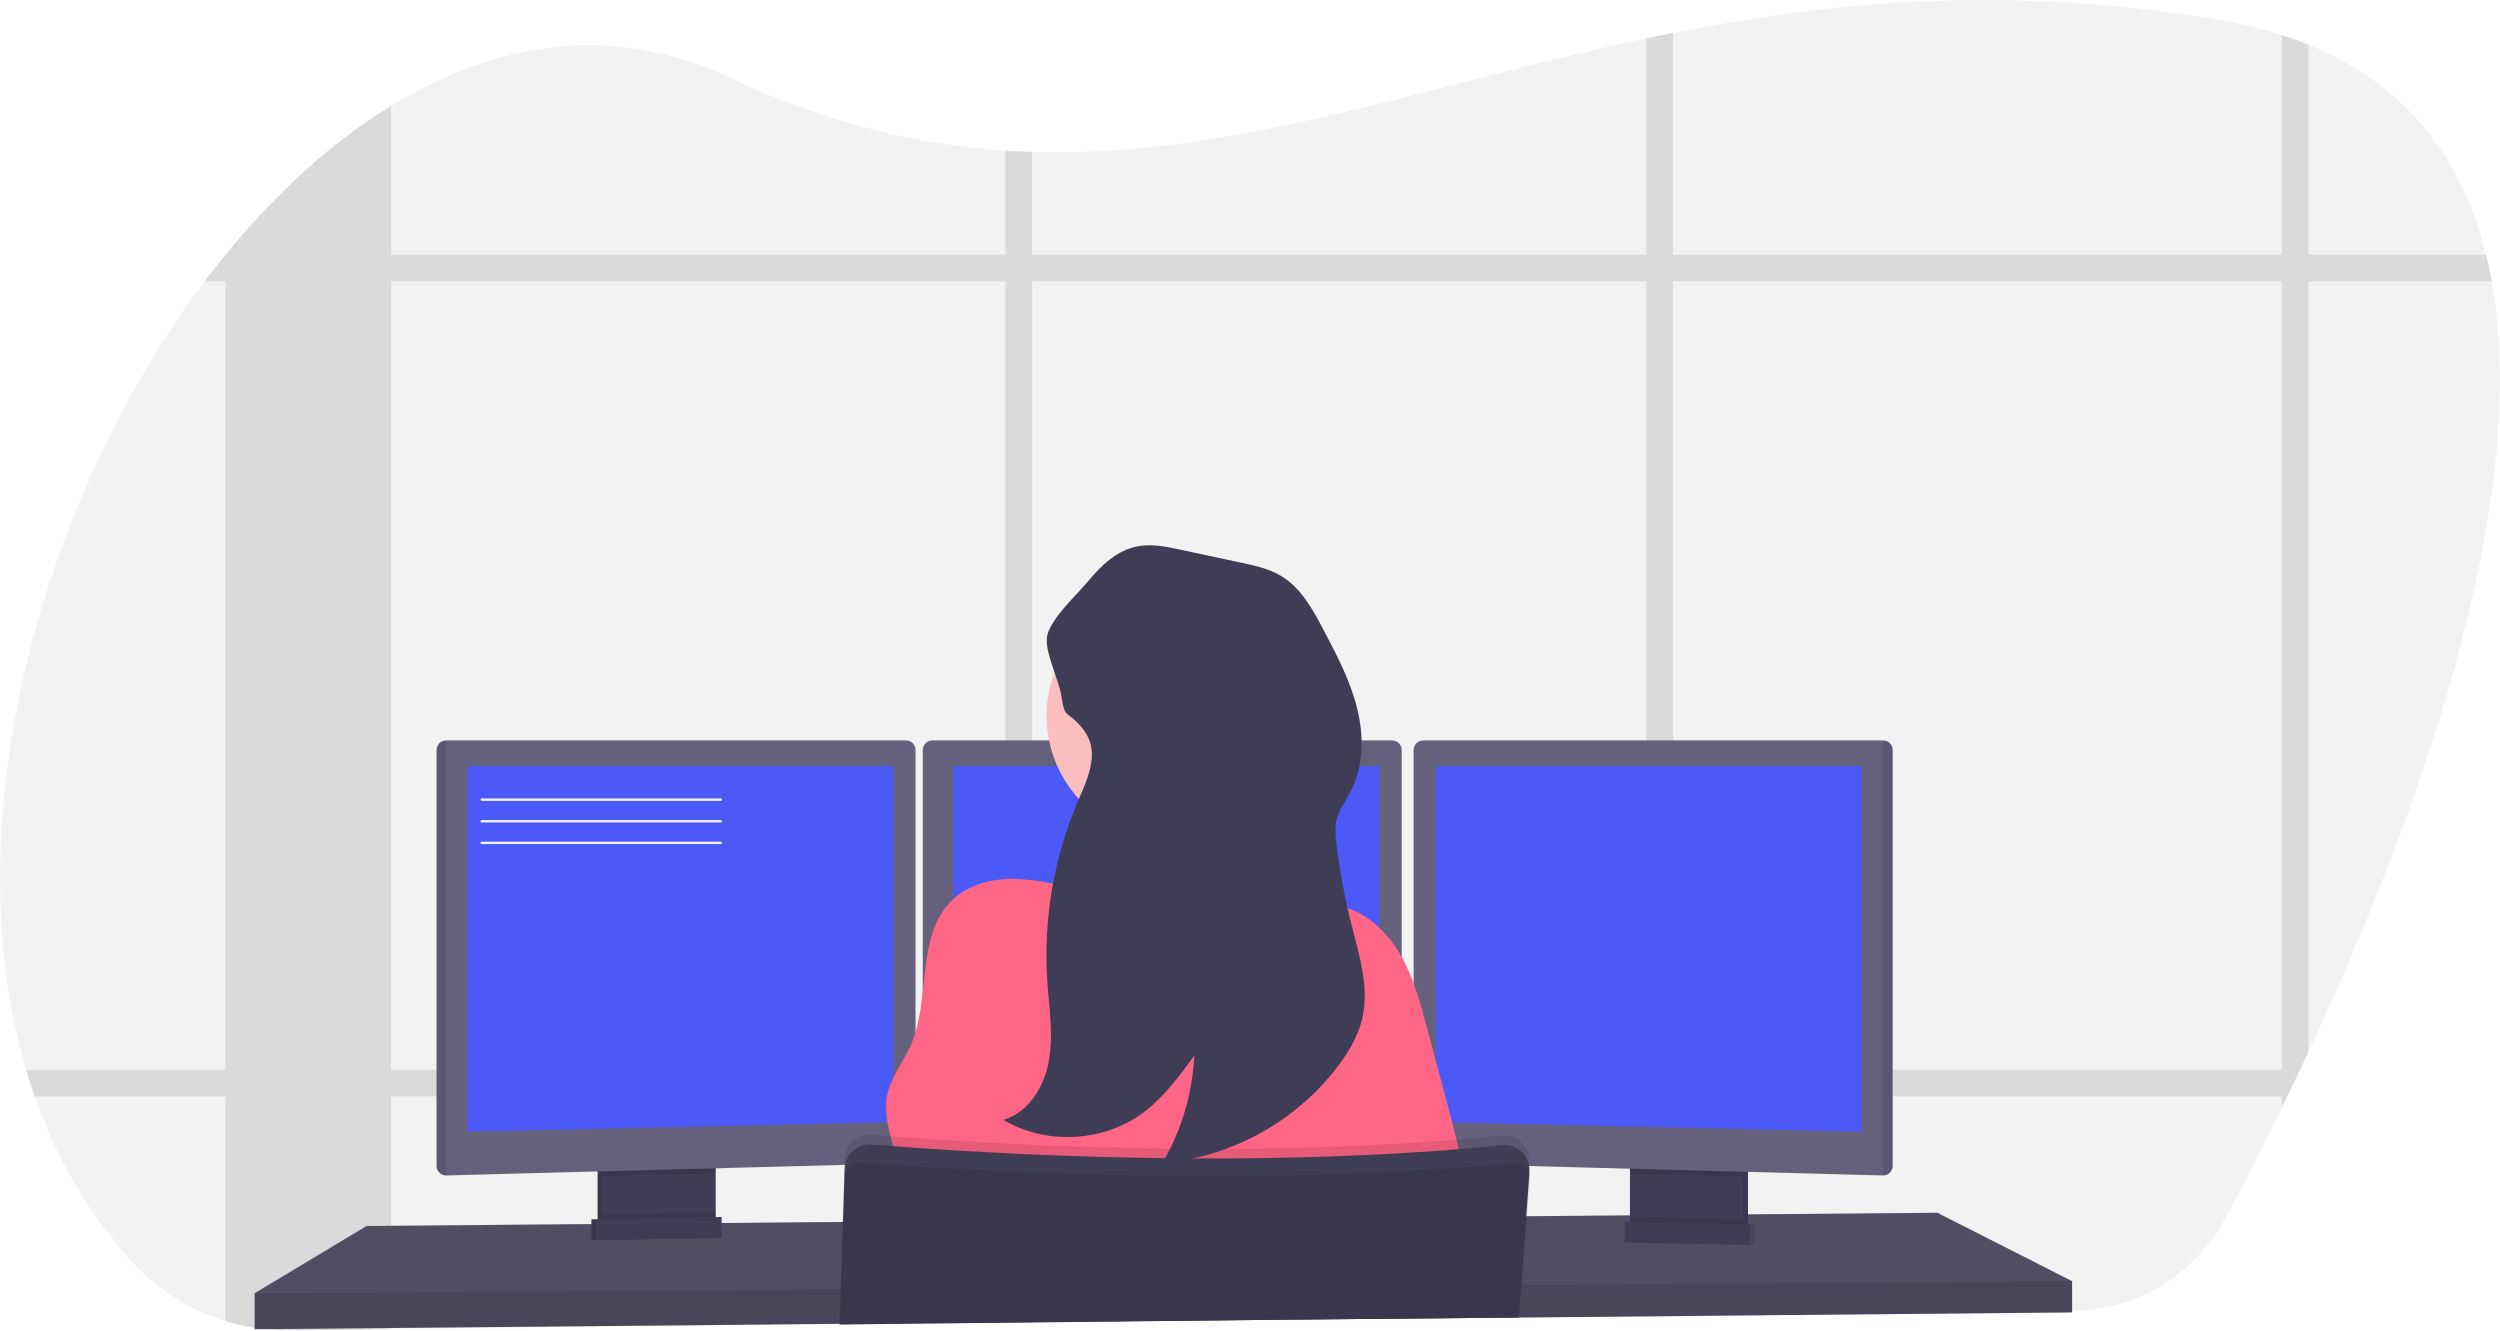
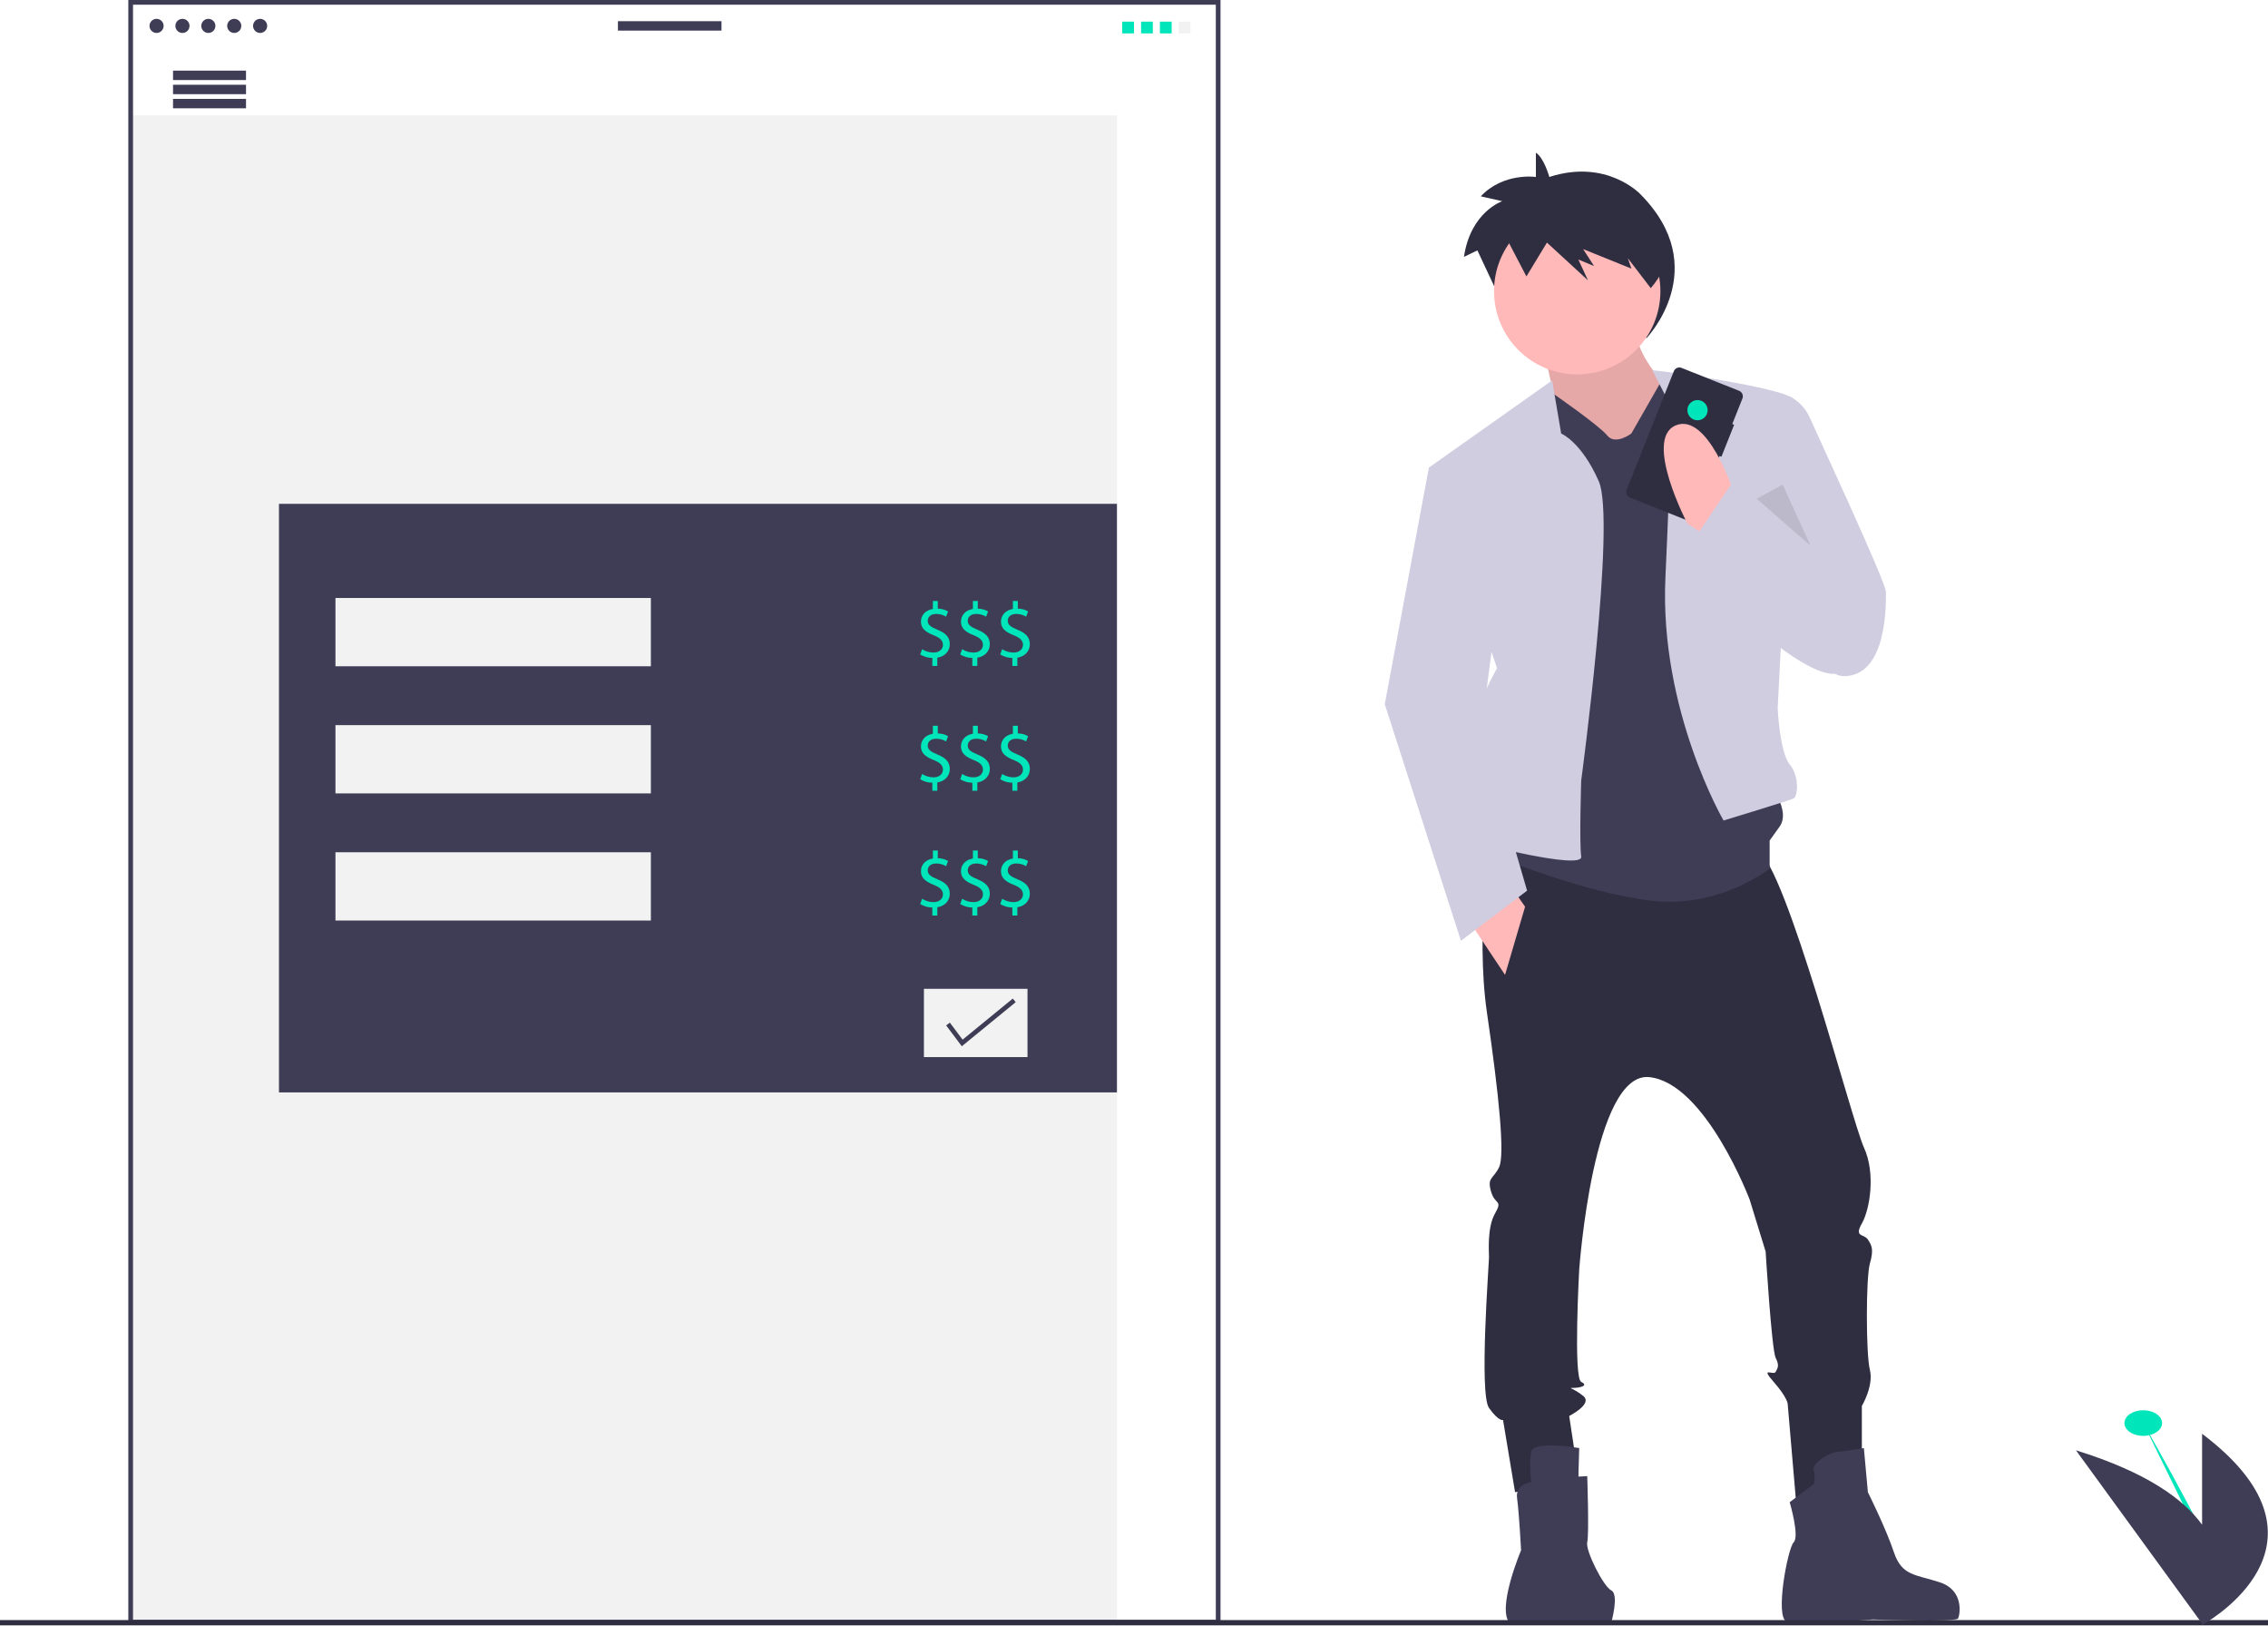
- <svg xmlns="http://www.w3.org/2000/svg" id="e6d15d18-a685-4480-ac2b-bd578043a679" data-name="Layer 1" width="1041.32" height="554.17" viewBox="0 0 1041.32 554.17">
-   <path d="M1040.82,611.12q-1.74,3.75-3.47,7.4-2.7,5.67-5.33,11.12c-.78,1.61-1.56,3.19-2.32,4.77-8.6,17.57-16.63,33.11-23.45,45.89A73.21,73.21,0,0,1,942.44,719l-151.65,1.65h-1.6l-13,.14-11.12.12-34.1.37-1.38,0-17.36.19h-.53l-107,1.16-95.51,1-11.11.12-69,.75H429l-44.75.48h-.48l-141.5,1.53-42.33.46a88,88,0,0,1-10.79-.54h0c-1.22-.14-2.44-.3-3.65-.49a87.38,87.38,0,0,1-51.29-27.54C116,678.37,102.75,655,93.85,629.64q-1.93-5.49-3.6-11.12C59.44,514.37,97,380,164.6,290.08q4.25-5.64,8.64-11l.07-.08c20.79-25.52,44.1-46.84,68.93-62,44-26.91,92.75-34.49,140.7-11.9,40.57,19.12,78.45,28.11,115.17,30.55,3.71.24,7.42.42,11.11.53,84.23,2.65,163.17-27.7,255.87-47.29,3.69-.78,7.39-1.55,11.12-2.28,66.13-13.16,139.49-20.1,226.73-5.51a189.09,189.09,0,0,1,26.76,6.4q5.77,1.86,11.12,4c41.64,16.94,64.35,48.24,74,87.46q1.37,5.46,2.37,11.11C1134.3,384.41,1084.19,518.23,1040.82,611.12Z" transform="translate(-79.34 -172.91)" fill="#f2f2f2" />
-   <path d="M576.36,618.52a95.22,95.22,0,0,1-1.87,11.12h93.7V618.52Zm-78.25,62.81,11.11-.09V653.77c-3.81-.17-7.52-.34-11.11-.52ZM265.19,618.52v11.12h198.5V618.52ZM1114.87,279h-74V191.51q-5.35-2.17-11.12-4V279H776.21V186.58c-3.73.73-7.43,1.5-11.12,2.28V279H509.22V236.15c-3.69-.11-7.4-.29-11.11-.53V279H242.24V217c-24.83,15.16-48.14,36.48-68.93,62h-.07v.08q-4.4,5.4-8.64,11h8.64V618.52h-83q1.66,5.63,3.6,11.12h79.39v93.62a87,87,0,0,0,12.2,2.79c1.21.19,2.43.35,3.65.49h0a88,88,0,0,0,10.79.54l42.33-.46v-97H498.11v94.21l11.11-.12V629.64H765.09V721l11.12-.12V629.64H1029.7v4.77c.76-1.58,1.54-3.16,2.32-4.77q2.63-5.45,5.33-11.12,1.73-3.64,3.47-7.4v-321h76.42Q1116.23,284.43,1114.87,279ZM242.24,618.52V290.08H498.11V618.52Zm267,0V290.08H765.09V618.52Zm520.48,0H776.21V290.08H1029.7Z" transform="translate(-79.34 -172.91)" opacity="0.1" />
-   <polygon points="863.09 533.65 863.09 546.65 711.17 548.05 709.55 548.08 651.81 548.61 650.43 548.63 632.88 548.78 632.36 548.78 525.38 549.77 349.77 551.4 349.62 551.4 304.97 551.82 304.49 551.83 106.09 553.65 106.09 538.65 152.74 510.65 246.34 509.87 248.34 509.86 249 509.85 251 509.82 295.94 509.45 297.95 509.44 298.59 509.43 300.59 509.42 315 509.3 315.38 509.29 350.93 508.99 351.22 508.99 628.62 506.65 635.41 506.6 636.09 506.6 641.27 506.55 678.92 506.24 680.92 506.21 682.77 506.19 683.73 506.19 695.44 506.1 697.76 506.07 700.87 506.05 710.62 505.96 726.09 505.83 728.09 505.81 731.57 505.79 732.22 505.79 806.93 505.15 863.09 533.65" fill="#65617d" />
-   <polygon points="863.09 533.65 863.09 546.65 711.17 548.05 709.55 548.08 651.81 548.61 650.43 548.63 632.88 548.78 632.36 548.78 525.38 549.77 349.77 551.4 349.62 551.4 304.97 551.82 304.49 551.83 106.09 553.65 106.09 538.65 152.74 510.65 246.34 509.87 248.34 509.86 249 509.85 251 509.82 295.94 509.45 297.95 509.44 298.59 509.43 300.59 509.42 315 509.3 315.38 509.29 350.93 508.99 351.22 508.99 628.62 506.65 635.41 506.6 636.09 506.6 641.27 506.55 678.92 506.24 680.92 506.21 682.77 506.19 683.73 506.19 695.44 506.1 697.76 506.07 700.87 506.05 710.62 505.96 726.09 505.83 728.09 505.81 731.57 505.79 732.22 505.79 806.93 505.15 863.09 533.65" opacity="0.2" />
-   <path d="M375.44,656.57v24.49a6.13,6.13,0,0,1-3.5,5.54,6,6,0,0,1-2.5.6l-34.9.74a6,6,0,0,1-2.7-.57,6.12,6.12,0,0,1-3.57-5.57V656.57Z" transform="translate(-79.34 -172.91)" fill="#3f3d56" />
-   <path d="M375.44,656.57v24.49a6.13,6.13,0,0,1-3.5,5.54,6,6,0,0,1-2.5.6l-34.9.74a6,6,0,0,1-2.7-.57,6.12,6.12,0,0,1-3.57-5.57V656.57Z" transform="translate(-79.34 -172.91)" opacity="0.1" />
-   <path d="M377.44,656.57v24.49a6.13,6.13,0,0,1-3.5,5.54,6,6,0,0,1-2.5.6l-34.9.74a6,6,0,0,1-2.7-.57,6.12,6.12,0,0,1-3.57-5.57V656.57Z" transform="translate(-79.34 -172.91)" fill="#3f3d56" />
-   <rect x="680.92" y="483.65" width="47.17" height="31.5" fill="#3f3d56" />
-   <rect x="680.92" y="483.65" width="47.17" height="31.5" opacity="0.1" />
-   <rect x="678.92" y="483.65" width="47.17" height="31.5" fill="#3f3d56" />
-   <polygon points="298.09 483.65 298.09 488.62 250.92 489.88 250.92 483.65 298.09 483.65" opacity="0.1" />
-   <path d="M460.69,485.27v168.2a4,4,0,0,1-3.85,3.95l-191.65,5.1h-.05a4,4,0,0,1-3.95-3.95V485.27a4,4,0,0,1,3.95-3.95h191.6A4,4,0,0,1,460.69,485.27Z" transform="translate(-79.34 -172.91)" fill="#65617d" />
-   <path d="M265.19,481.32v181.2h-.05a4,4,0,0,1-3.95-3.95V485.27a4,4,0,0,1,3.95-3.95Z" transform="translate(-79.34 -172.91)" opacity="0.1" />
-   <polygon points="194.59 319.15 372.09 319.15 372.09 467.4 194.59 471.4 194.59 319.15" fill="#4b59f7" />
-   <polygon points="726.09 483.65 726.09 490.06 678.92 488.8 678.92 483.65 726.09 483.65" opacity="0.1" />
-   <path d="M867.69,485.27v173.3a4,4,0,0,1-4,3.95h0L672,657.42a4,4,0,0,1-3.85-3.95V485.27a4,4,0,0,1,3.95-3.95h191.6A4,4,0,0,1,867.69,485.27Z" transform="translate(-79.34 -172.91)" fill="#65617d" />
-   <path d="M867.69,485.27v173.3a4,4,0,0,1-4,3.95h0V481.32h0A4,4,0,0,1,867.69,485.27Z" transform="translate(-79.34 -172.91)" opacity="0.1" />
-   <polygon points="775.59 319.15 598.09 319.15 598.09 467.4 775.59 471.4 775.59 319.15" fill="#4b59f7" />
-   <path d="M663.19,485.27v168.2a4,4,0,0,1-3.85,3.95l-191.65,5.1h0a4,4,0,0,1-4-3.95V485.27a4,4,0,0,1,3.95-3.95h191.6A4,4,0,0,1,663.19,485.27Z" transform="translate(-79.34 -172.91)" fill="#65617d" />
-   <polygon points="397.09 319.15 574.59 319.15 574.59 467.4 397.09 471.4 397.09 319.15" fill="#4b59f7" />
-   <polygon points="863.09 533.65 863.09 546.65 711.17 548.05 709.55 548.08 651.81 548.61 650.43 548.63 632.88 548.78 632.36 548.78 525.38 549.77 349.77 551.4 349.62 551.4 304.97 551.82 304.49 551.83 106.09 553.65 106.09 538.65 308.6 537.32 309.08 537.32 350.07 537.04 350.26 537.04 633.34 535.17 633.63 535.17 633.8 535.16 634.27 535.16 639.06 535.13 640.52 535.13 715.01 534.63 719.41 534.61 720.39 534.6 863.09 533.65" opacity="0.1" />
-   <circle cx="487.26" cy="298.15" r="51.33" fill="#fbbebe" />
-   <path d="M617.94,550.07s-99.5,12-90,0c3.44-4.34,4.39-17.2,4.2-31.85-.06-4.45-.22-9.06-.45-13.65-1.1-22-3.75-43.5-3.75-43.5s87-41,77-8.5c-4,13.13-2.69,31.57.35,48.88.89,5.05,1.92,10,3,14.7A344.67,344.67,0,0,0,617.94,550.07Z" transform="translate(-79.34 -172.91)" fill="#fbbebe" />
-   <path d="M585.47,546c11.51-2.13,23.7-6,34.53-1.54,2.85,1.17,5.47,2.88,8.39,3.86s6.12,1.22,9.16,1.91c10.68,2.42,19.34,10.55,24.9,20s8.44,20.14,11.26,30.72l6.9,25.83c6,22.45,12,45.09,13.39,68.3a2437.62,2437.62,0,0,1-250.84,1.43c5.44-10.34,11-21.31,10.54-33s-7.19-23.22-4.76-34.74c1.55-7.34,6.57-13.39,9.64-20.22,8.75-19.52,1.94-45.79,17.32-60.65,6.92-6.68,17-9.21,26.63-8.89,12.28.41,24.85,4.24,37,6.11C555.09,547.48,569.79,548.88,585.47,546Z" transform="translate(-79.34 -172.91)" fill="#ff6584" />
-   <path d="M716.37,657.17l-.1,1.43v.1l-.17,2.3-1.33,18.51-1.61,22.3-.46,6.28-1,13.44v.17l-107,1L429.11,724.6l0,.84h-.14l0-.84v-.28l.45-14.36.86-28.06.74-23.79.07-2.37a10.53,10.53,0,0,1,11.42-10.17c4.72.4,10.85.89,18.18,1.41l3,.22c42.33,2.94,120.56,6.74,199.5,2,1.66-.09,3.33-.19,5-.31,12.24-.77,24.47-1.76,36.58-3a10.53,10.53,0,0,1,11.6,11.23Z" transform="translate(-79.34 -172.91)" opacity="0.1" />
-   <path d="M429.08,725.44l0-.84,175.62-1.91,107-1H712v-.17l1-13.44.43-6,1.64-22.61,1.29-17.9,0-.44a10.62,10.62,0,0,0-.11-2.47.3.3,0,0,0,0-.1,10.39,10.39,0,0,0-2-4.64,10.54,10.54,0,0,0-9.42-4c-12.11,1.24-24.34,2.23-36.58,3-1.67.12-3.34.22-5,.31-78.94,4.69-157.17.89-199.5-2l-3-.22c-7.33-.52-13.46-1-18.18-1.41a10.54,10.54,0,0,0-11.24,8.53,11,11,0,0,0-.18,1.64l-.68,22.16L429.54,710l-.44,14.36v.28l0,.84Z" transform="translate(-79.34 -172.91)" fill="#3f3d56" />
-   <path d="M716.67,664.18l-1.23,15.33-1.83,22.85-.46,5.72-1,12.81-.06.64v.17h0l-.15,1.48.11-1.48h-.29l-107,1L429.11,724.6v-.28l.49-14.36,1-28.06.64-18.65A6.36,6.36,0,0,1,434.3,658a6.25,6.25,0,0,1,3.78-.9c2.1.17,4.68.37,7.69.59,4.89.36,10.92.78,17.94,1.22,13,.82,29.31,1.7,48,2.42,52,2,122.2,2.67,188.88-3.17,3-.26,6.1-.55,9.13-.84a6.26,6.26,0,0,1,3.48.66,5.16,5.16,0,0,1,.86.54,6.14,6.14,0,0,1,2,2.46,3.56,3.56,0,0,1,.25.61A6.28,6.28,0,0,1,716.67,664.18Z" transform="translate(-79.34 -172.91)" opacity="0.1" />
-   <path d="M377.44,677.87v3.19a6.13,6.13,0,0,1-3.5,5.54l-40.1.77a6.12,6.12,0,0,1-3.57-5.57v-3Z" transform="translate(-79.34 -172.91)" opacity="0.1" />
-   <polygon points="298.59 515.57 246.34 516.57 246.34 507.9 298.59 506.9 298.59 515.57" fill="#3f3d56" />
-   <polygon points="298.59 515.57 246.34 516.57 246.34 507.9 298.59 506.9 298.59 515.57" opacity="0.1" />
-   <polygon points="300.59 515.57 248.34 516.57 248.34 507.9 300.59 506.9 300.59 515.57" fill="#3f3d56" />
-   <path d="M758.56,679.87v3.19a6.13,6.13,0,0,0,3.5,5.54l40.1.77a6.12,6.12,0,0,0,3.57-5.57v-3Z" transform="translate(-79.34 -172.91)" opacity="0.1" />
-   <polygon points="678.72 517.57 730.97 518.57 730.97 509.9 678.72 508.9 678.72 517.57" opacity="0.1" />
-   <polygon points="676.72 517.57 728.97 518.57 728.97 509.9 676.72 508.9 676.72 517.57" fill="#3f3d56" />
-   <path d="M534.13,486.79c.08,7-3.16,13.6-5.91,20.07a163.49,163.49,0,0,0-12.66,74.71c.73,11,2.58,22,.73,32.9s-8.43,21.77-19,24.9c17.53,10.45,41.26,9.35,57.76-2.66,8.79-6.4,15.34-15.33,21.75-24.11a97.86,97.86,0,0,1-13.31,44.75A103.43,103.43,0,0,0,637,616.53c4.31-5.81,8.06-12.19,9.72-19.23,3.09-13-1.22-26.51-4.51-39.5a266.06,266.06,0,0,1-6.17-33c-.43-3.56-.78-7.22.1-10.7,1-4.07,3.67-7.51,5.64-11.22,5.6-10.54,5.73-23.3,2.86-34.88s-8.49-22.26-14.06-32.81c-4.46-8.46-9.3-17.31-17.46-22.28-5.1-3.1-11-4.39-16.88-5.64l-25.37-5.43c-5.55-1.19-11.26-2.38-16.87-1.51-9.47,1.48-16.14,8.32-22,15.34-4.59,5.46-15.81,15.71-16.6,22.86-.72,6.59,5.1,17.63,6.09,24.58,1.3,9,2.22,6,7.3,11.52C532,478.05,534.07,482,534.13,486.79Z" transform="translate(-79.34 -172.91)" fill="#3f3d56" />
-   <path d="M379.6,506.5H280a.5.5,0,0,1,0-1h99.6a.5.5,0,0,1,0,1Z" transform="translate(-79.34 -172.91)" fill="#f2f2f2" />
-   <path d="M379.6,515.5H280a.5.5,0,0,1,0-1h99.6a.5.5,0,0,1,0,1Z" transform="translate(-79.34 -172.91)" fill="#f2f2f2" />
-   <path d="M379.6,524.5H280a.5.5,0,0,1,0-1h99.6a.5.5,0,0,1,0,1Z" transform="translate(-79.34 -172.91)" fill="#f2f2f2" />
+ <svg xmlns="http://www.w3.org/2000/svg" id="e8fc31ac-0dc8-416f-9088-07cba22854d5" data-name="Layer 1" width="963.51" height="690.372" viewBox="0 0 963.51 690.372">
+   <ellipse cx="910.51" cy="604.445" rx="8" ry="5.445" fill="#00e5b9" />
+   <path d="M1028.755,709.26s38,66.025,37,75.555" transform="translate(-118.2452 -104.8141)" fill="#00e5b9" />
+   <rect x="55.51" y="49" width="419" height="640" fill="#f2f2f2" />
+   <path d="M636.755,794.814h-464v-690h464Zm-462-2h460v-686h-460Z" transform="translate(-118.2452 -104.8141)" fill="#3f3d56" />
+   <path d="M776.447,179.983s-2.285-8.226-5.713-10.282v10.282s-13.71-2.056-23.422,8.226l9.14,2.056s-13.425,4.456-16.281,23.649l5.713-2.742L761.308,244.076l9.712-17.823,19.423,19.879-4.57-10.968L793.299,238.592l-5.141-8.911,22.851,10.282-1.714-5.484,8.373,14.029s28.76-29.795-2.66-61.328C815.007,187.18,800.725,172.1,776.447,179.983Z" transform="translate(-118.2452 -104.8141)" fill="#2f2e41" />
+   <path d="M773.81,253.192s8.516,32.361,5.961,36.619,24.697,27.251,24.697,27.251l26.4-5.11,1.703-36.619s-23.845-20.439-18.735-35.768Z" transform="translate(-118.2452 -104.8141)" fill="#ffb9b9" />
+   <path d="M773.81,253.192s8.516,32.361,5.961,36.619,24.697,27.251,24.697,27.251l26.4-5.11,1.703-36.619s-23.845-20.439-18.735-35.768Z" transform="translate(-118.2452 -104.8141)" opacity="0.1" />
+   <path d="M751.668,457.578s-6.813,42.58-1.703,77.496,7.664,60.464,5.11,65.574-5.11,4.258-3.406,10.219,5.11,3.406,1.703,9.368-2.555,16.181-2.555,18.735-4.258,57.909,0,63.871,5.961,5.11,5.961,5.11l5.11,30.658,27.251-4.258-4.258-28.103s10.219-5.11,5.961-8.516-6.813-3.406-4.258-3.406,6.813-.852,3.406-2.555-.852-47.69-.852-47.69,5.961-84.309,29.806-81.754,42.58,51.948,42.58,51.948l6.813,22.142s2.555,41.729,4.258,45.135.852,4.258,0,5.961-6.813-2.555-.852,4.258,5.961,9.368,5.961,9.368l3.832,44.709,27.677-17.458V701.989s5.11-8.516,3.406-15.329-1.703-39.174,0-45.135.852-7.664-.852-10.219-5.961-.852-2.555-6.813,5.961-21.29.852-32.361-33.213-120.077-45.135-126.038S751.668,457.578,751.668,457.578Z" transform="translate(-118.2452 -104.8141)" fill="#2f2e41" />
+   <path d="M789.139,719.873s-19.587-3.406-20.439,1.703,0,12.774,0,12.774-6.813.852-5.961,6.813,1.703,22.142,1.703,22.142-10.645,25.122-4.684,31.084c.06.06,11.76-.426,18.485-.426h24.522s3.406-11.923,0-13.626-11.071-17.032-10.219-20.439,0-28.103,0-28.103l-3.761.213Z" transform="translate(-118.2452 -104.8141)" fill="#3f3d56" />
+   <path d="M888.777,735.202l-10.219,7.664s4.258,14.477,1.703,17.032-8.09,31.935-2.981,33.639,36.619-.852,36.619-.852,35.342,1.277,36.193-.426,2.555-11.923-7.664-15.329-16.181-2.555-19.587-12.774-11.071-25.548-11.071-25.548l-1.703-18.735s-10.219,1.703-11.923,1.703-10.219,4.258-9.368,7.664A11.585,11.585,0,0,1,888.777,735.202Z" transform="translate(-118.2452 -104.8141)" fill="#3f3d56" />
+   <circle cx="670.042" cy="123.681" r="35.342" fill="#ffb9b9" />
+   <path d="M811.28,288.96,824.054,266.632s29.806-1.518,31.509,1.889,16.181,172.025,16.181,172.025,6.813,9.368,2.555,15.329l-4.258,5.961v11.923s-21.29,17.032-50.245,13.626-65.574-18.735-65.574-18.735l7.664-47.69-.852-140.515,17.159-8.363s19.46,13.473,22.867,17.731S811.28,288.96,811.28,288.96Z" transform="translate(-118.2452 -104.8141)" fill="#3f3d56" />
+   <path d="M781.474,288.96l-3.832-22.568-52.374,37.045,28.955,85.161s-17.884,32.361-14.477,44.284,5.11,29.806,5.11,29.806,45.987,11.923,45.135,5.961,0-32.361,0-32.361,14.889-110.287,7.444-127.104S781.474,288.96,781.474,288.96Z" transform="translate(-118.2452 -104.8141)" fill="#d0cde1" />
+   <path d="M828.312,277.889l-8.09-15.755c-.002-.494,57.481,7.457,60.038,12.348l-6.813,131.148s.852,18.735,5.11,23.845,3.406,13.626,1.703,14.477-29.806,9.368-29.806,9.368-27.251-46.838-24.697-103.045S828.312,277.889,828.312,277.889Z" transform="translate(-118.2452 -104.8141)" fill="#d0cde1" />
+   <path d="M870.041,275.334l9.019-1.92a19.073,19.073,0,0,1,8.013,8.733c2.555,5.961,32.361,69.832,32.361,74.09s.852,35.768-17.884,35.768S868.338,311.953,868.338,311.953Z" transform="translate(-118.2452 -104.8141)" fill="#d0cde1" />
+   <polygon points="624.055 391.086 639.384 414.08 647.9 385.125 641.939 376.609 624.055 391.086" fill="#ffb9b9" />
+   <polygon points="614.687 199.474 607.023 198.623 588.287 299.112 620.648 399.602 648.752 378.312 629.165 311.035 635.977 259.087 614.687 199.474" fill="#d0cde1" />
+   <path d="M825.184,218.524c-4.679-17.057-19.314-29.507-36.654-29.507-12.495,0-23.588,6.464-30.563,16.457l8.744,16.758,8.719-14.375L792.868,223.891l-4.103-8.846,6.667,2.764-4.616-7.187,20.515,8.293-1.539-4.423,9.745,12.716A38.33,38.33,0,0,0,825.184,218.524Z" transform="translate(-118.2452 -104.8141)" fill="#2f2e41" />
+   <polygon points="746.261 211.823 769.207 231.829 757.332 205.861 746.261 211.823" opacity="0.1" />
+   <path d="M854.963,285.233l-.798-.318,4.316-10.84a2.51,2.51,0,0,0-1.404-3.261L832.602,261.071a2.51,2.51,0,0,0-3.261,1.404L809.269,312.894a2.51,2.51,0,0,0,1.404,3.261l24.474,9.743a2.51,2.51,0,0,0,3.261-1.404l10.354-26.008.798.318Z" transform="translate(-118.2452 -104.8141)" fill="#2f2e41" />
+   <circle cx="721.15" cy="174.221" r="4.296" fill="#00e5b9" />
+   <path d="M854.712,313.656s-11.071-34.064-24.697-28.103,5.11,41.729,5.11,41.729l11.923,7.664Z" transform="translate(-118.2452 -104.8141)" fill="#ffb9b9" />
+   <path d="M913.473,357.088l-59.613-46.838-21.29,31.509s56.206,59.613,68.98,47.69S913.473,357.088,913.473,357.088Z" transform="translate(-118.2452 -104.8141)" fill="#d0cde1" />
+   <rect y="688.131" width="963.51" height="2.241" fill="#2f2e41" />
+   <circle cx="66.51" cy="11" r="3" fill="#3f3d56" />
+   <circle cx="77.51" cy="11" r="3" fill="#3f3d56" />
+   <circle cx="88.51" cy="11" r="3" fill="#3f3d56" />
+   <circle cx="99.51" cy="11" r="3" fill="#3f3d56" />
+   <circle cx="110.51" cy="11" r="3" fill="#3f3d56" />
+   <rect x="262.51" y="9" width="44" height="4" fill="#3f3d56" />
+   <rect x="73.51" y="30" width="31" height="4" fill="#3f3d56" />
+   <rect x="73.51" y="36" width="31" height="4" fill="#3f3d56" />
+   <rect x="73.51" y="42" width="31" height="4" fill="#3f3d56" />
+   <rect x="118.51" y="214" width="356" height="250" fill="#3f3d56" />
+   <rect x="142.51" y="254" width="134" height="29" fill="#f2f2f2" />
+   <rect x="392.51" y="420" width="44" height="29" fill="#f2f2f2" />
+   <rect x="142.51" y="308" width="134" height="29" fill="#f2f2f2" />
+   <rect x="142.51" y="362" width="134" height="29" fill="#f2f2f2" />
+   <path d="M514.325,387.674V384.279a9.788,9.788,0,0,1-5.144-1.479l.807-2.252a8.964,8.964,0,0,0,4.841,1.445c2.387,0,4.001-1.378,4.001-3.294,0-1.849-1.311-2.992-3.799-4.001-3.429-1.345-5.547-2.891-5.547-5.816,0-2.79,1.983-4.908,5.076-5.413v-3.395h2.084v3.261a8.967,8.967,0,0,1,4.37,1.177l-.841,2.219a8.125,8.125,0,0,0-4.236-1.143c-2.589,0-3.564,1.546-3.564,2.891,0,1.748,1.244,2.622,4.169,3.833,3.463,1.412,5.211,3.16,5.211,6.152,0,2.656-1.849,5.144-5.312,5.715v3.497Z" transform="translate(-118.2452 -104.8141)" fill="#00e5b9" />
+   <path d="M531.325,387.674V384.279a9.788,9.788,0,0,1-5.144-1.479l.807-2.252a8.964,8.964,0,0,0,4.841,1.445c2.387,0,4.001-1.378,4.001-3.294,0-1.849-1.311-2.992-3.799-4.001-3.429-1.345-5.547-2.891-5.547-5.816,0-2.79,1.983-4.908,5.076-5.413v-3.395h2.084v3.261a8.967,8.967,0,0,1,4.37,1.177l-.841,2.219a8.125,8.125,0,0,0-4.236-1.143c-2.589,0-3.564,1.546-3.564,2.891,0,1.748,1.244,2.622,4.169,3.833,3.463,1.412,5.211,3.16,5.211,6.152,0,2.656-1.849,5.144-5.312,5.715v3.497Z" transform="translate(-118.2452 -104.8141)" fill="#00e5b9" />
+   <path d="M548.325,387.674V384.279a9.788,9.788,0,0,1-5.144-1.479l.807-2.252a8.964,8.964,0,0,0,4.841,1.445c2.387,0,4.001-1.378,4.001-3.294,0-1.849-1.311-2.992-3.799-4.001-3.429-1.345-5.547-2.891-5.547-5.816,0-2.79,1.983-4.908,5.076-5.413v-3.395h2.084v3.261a8.967,8.967,0,0,1,4.37,1.177l-.841,2.219a8.125,8.125,0,0,0-4.236-1.143c-2.589,0-3.564,1.546-3.564,2.891,0,1.748,1.244,2.622,4.169,3.833,3.463,1.412,5.211,3.16,5.211,6.152,0,2.656-1.849,5.144-5.312,5.715v3.497Z" transform="translate(-118.2452 -104.8141)" fill="#00e5b9" />
+   <path d="M514.325,440.674V437.279a9.788,9.788,0,0,1-5.144-1.479l.807-2.252a8.964,8.964,0,0,0,4.841,1.445c2.387,0,4.001-1.378,4.001-3.294,0-1.849-1.311-2.992-3.799-4.001-3.429-1.345-5.547-2.891-5.547-5.816,0-2.79,1.983-4.908,5.076-5.413v-3.395h2.084v3.261a8.967,8.967,0,0,1,4.37,1.177l-.841,2.219a8.125,8.125,0,0,0-4.236-1.143c-2.589,0-3.564,1.546-3.564,2.891,0,1.748,1.244,2.622,4.169,3.833,3.463,1.412,5.211,3.16,5.211,6.152,0,2.656-1.849,5.144-5.312,5.715v3.497Z" transform="translate(-118.2452 -104.8141)" fill="#00e5b9" />
+   <path d="M531.325,440.674V437.279a9.788,9.788,0,0,1-5.144-1.479l.807-2.252a8.964,8.964,0,0,0,4.841,1.445c2.387,0,4.001-1.378,4.001-3.294,0-1.849-1.311-2.992-3.799-4.001-3.429-1.345-5.547-2.891-5.547-5.816,0-2.79,1.983-4.908,5.076-5.413v-3.395h2.084v3.261a8.967,8.967,0,0,1,4.37,1.177l-.841,2.219a8.125,8.125,0,0,0-4.236-1.143c-2.589,0-3.564,1.546-3.564,2.891,0,1.748,1.244,2.622,4.169,3.833,3.463,1.412,5.211,3.16,5.211,6.152,0,2.656-1.849,5.144-5.312,5.715v3.497Z" transform="translate(-118.2452 -104.8141)" fill="#00e5b9" />
+   <path d="M548.325,440.674V437.279a9.788,9.788,0,0,1-5.144-1.479l.807-2.252a8.964,8.964,0,0,0,4.841,1.445c2.387,0,4.001-1.378,4.001-3.294,0-1.849-1.311-2.992-3.799-4.001-3.429-1.345-5.547-2.891-5.547-5.816,0-2.79,1.983-4.908,5.076-5.413v-3.395h2.084v3.261a8.967,8.967,0,0,1,4.37,1.177l-.841,2.219a8.125,8.125,0,0,0-4.236-1.143c-2.589,0-3.564,1.546-3.564,2.891,0,1.748,1.244,2.622,4.169,3.833,3.463,1.412,5.211,3.16,5.211,6.152,0,2.656-1.849,5.144-5.312,5.715v3.497Z" transform="translate(-118.2452 -104.8141)" fill="#00e5b9" />
+   <path d="M514.325,493.674V490.279a9.788,9.788,0,0,1-5.144-1.479l.807-2.252a8.964,8.964,0,0,0,4.841,1.445c2.387,0,4.001-1.378,4.001-3.294,0-1.849-1.311-2.992-3.799-4.001-3.429-1.345-5.547-2.891-5.547-5.816,0-2.79,1.983-4.908,5.076-5.413v-3.395h2.084v3.261a8.967,8.967,0,0,1,4.37,1.177l-.841,2.219a8.125,8.125,0,0,0-4.236-1.143c-2.589,0-3.564,1.546-3.564,2.891,0,1.748,1.244,2.622,4.169,3.833,3.463,1.412,5.211,3.16,5.211,6.152,0,2.656-1.849,5.144-5.312,5.715v3.497Z" transform="translate(-118.2452 -104.8141)" fill="#00e5b9" />
+   <path d="M531.325,493.674V490.279a9.788,9.788,0,0,1-5.144-1.479l.807-2.252a8.964,8.964,0,0,0,4.841,1.445c2.387,0,4.001-1.378,4.001-3.294,0-1.849-1.311-2.992-3.799-4.001-3.429-1.345-5.547-2.891-5.547-5.816,0-2.79,1.983-4.908,5.076-5.413v-3.395h2.084v3.261a8.967,8.967,0,0,1,4.37,1.177l-.841,2.219a8.125,8.125,0,0,0-4.236-1.143c-2.589,0-3.564,1.546-3.564,2.891,0,1.748,1.244,2.622,4.169,3.833,3.463,1.412,5.211,3.16,5.211,6.152,0,2.656-1.849,5.144-5.312,5.715v3.497Z" transform="translate(-118.2452 -104.8141)" fill="#00e5b9" />
+   <path d="M548.325,493.674V490.279a9.788,9.788,0,0,1-5.144-1.479l.807-2.252a8.964,8.964,0,0,0,4.841,1.445c2.387,0,4.001-1.378,4.001-3.294,0-1.849-1.311-2.992-3.799-4.001-3.429-1.345-5.547-2.891-5.547-5.816,0-2.79,1.983-4.908,5.076-5.413v-3.395h2.084v3.261a8.967,8.967,0,0,1,4.37,1.177l-.841,2.219a8.125,8.125,0,0,0-4.236-1.143c-2.589,0-3.564,1.546-3.564,2.891,0,1.748,1.244,2.622,4.169,3.833,3.463,1.412,5.211,3.16,5.211,6.152,0,2.656-1.849,5.144-5.312,5.715v3.497Z" transform="translate(-118.2452 -104.8141)" fill="#00e5b9" />
+   <polygon points="408.6 444.409 401.953 435.546 403.527 434.365 408.942 441.586 430.263 424.142 431.51 425.665 408.6 444.409" fill="#3f3d56" />
+   <path d="M1053.755,713.814v38.624c-7.96-11.029-23.836-22.386-53.588-31.605l53.588,73.607v.559s.101-.055.29-.161l.091.125s.077-.102.213-.3C1060.592,791.046,1112.955,758.438,1053.755,713.814Z" transform="translate(-118.2452 -104.8141)" fill="#3f3d56" />
+   <rect x="476.755" y="9.186" width="5" height="5" fill="#00e5b9" />
+   <rect x="484.755" y="9.186" width="5" height="5" fill="#00e5b9" />
+   <rect x="492.755" y="9.186" width="5" height="5" fill="#00e5b9" />
+   <rect x="500.755" y="9.186" width="5" height="5" fill="#f2f2f2" />
</svg>
